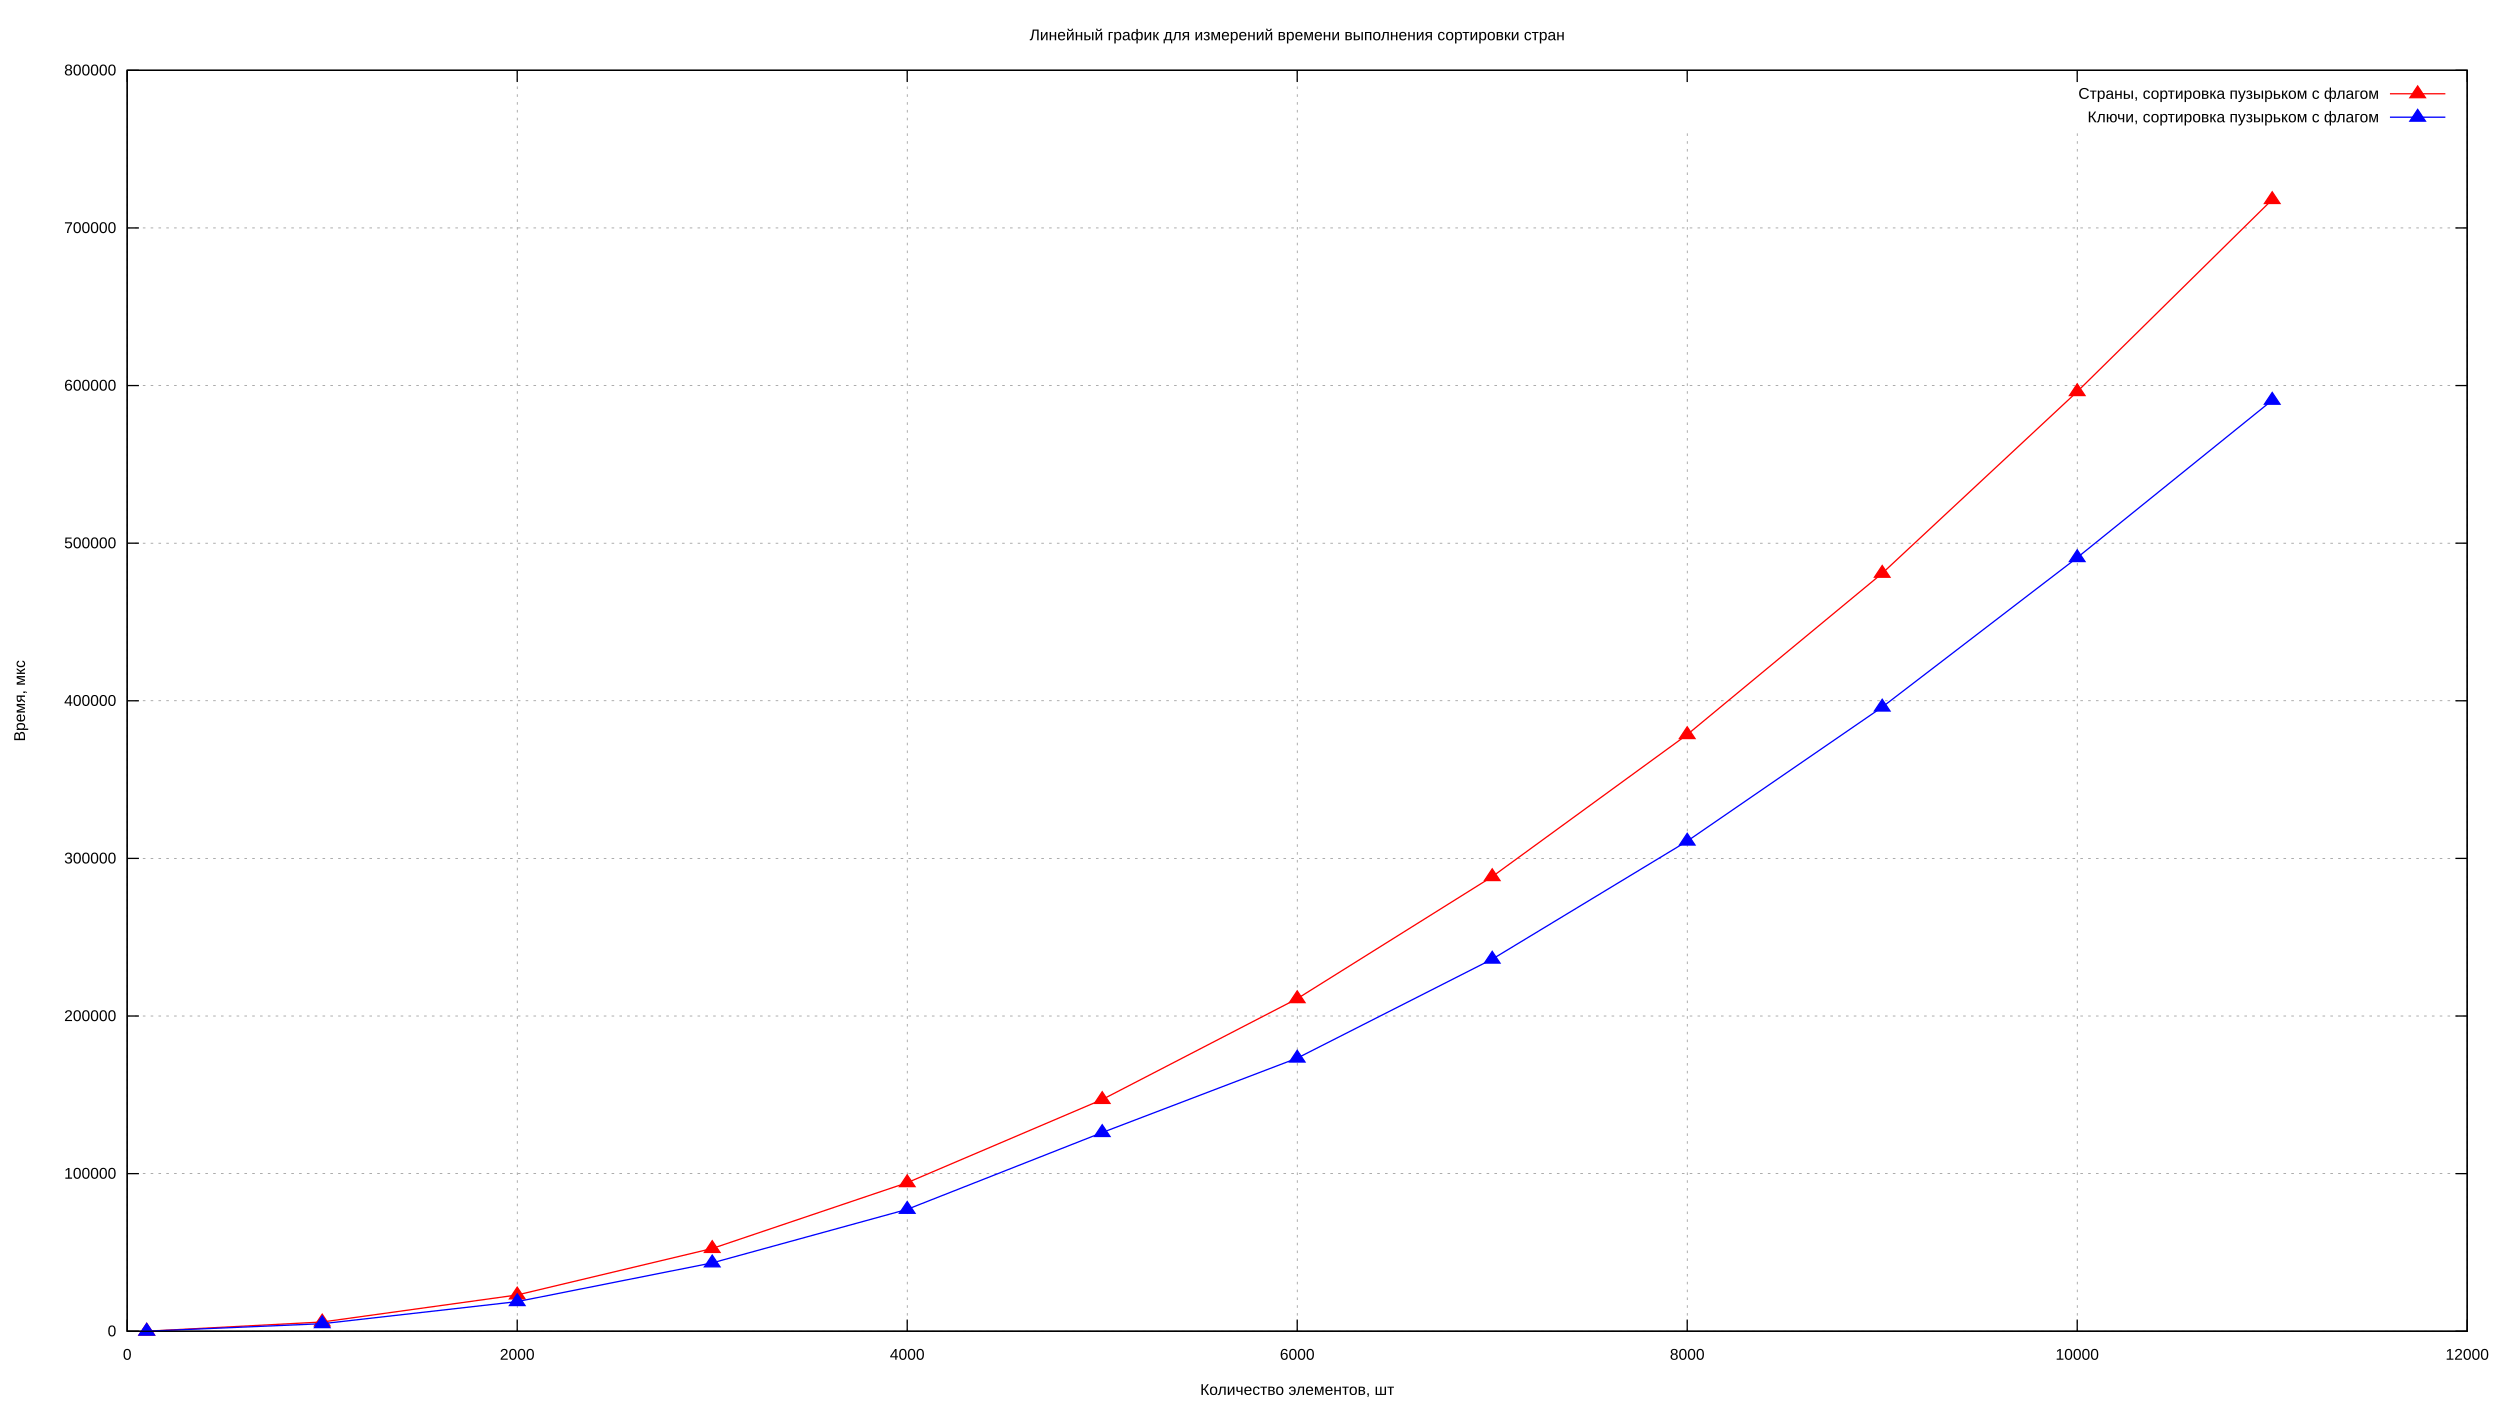
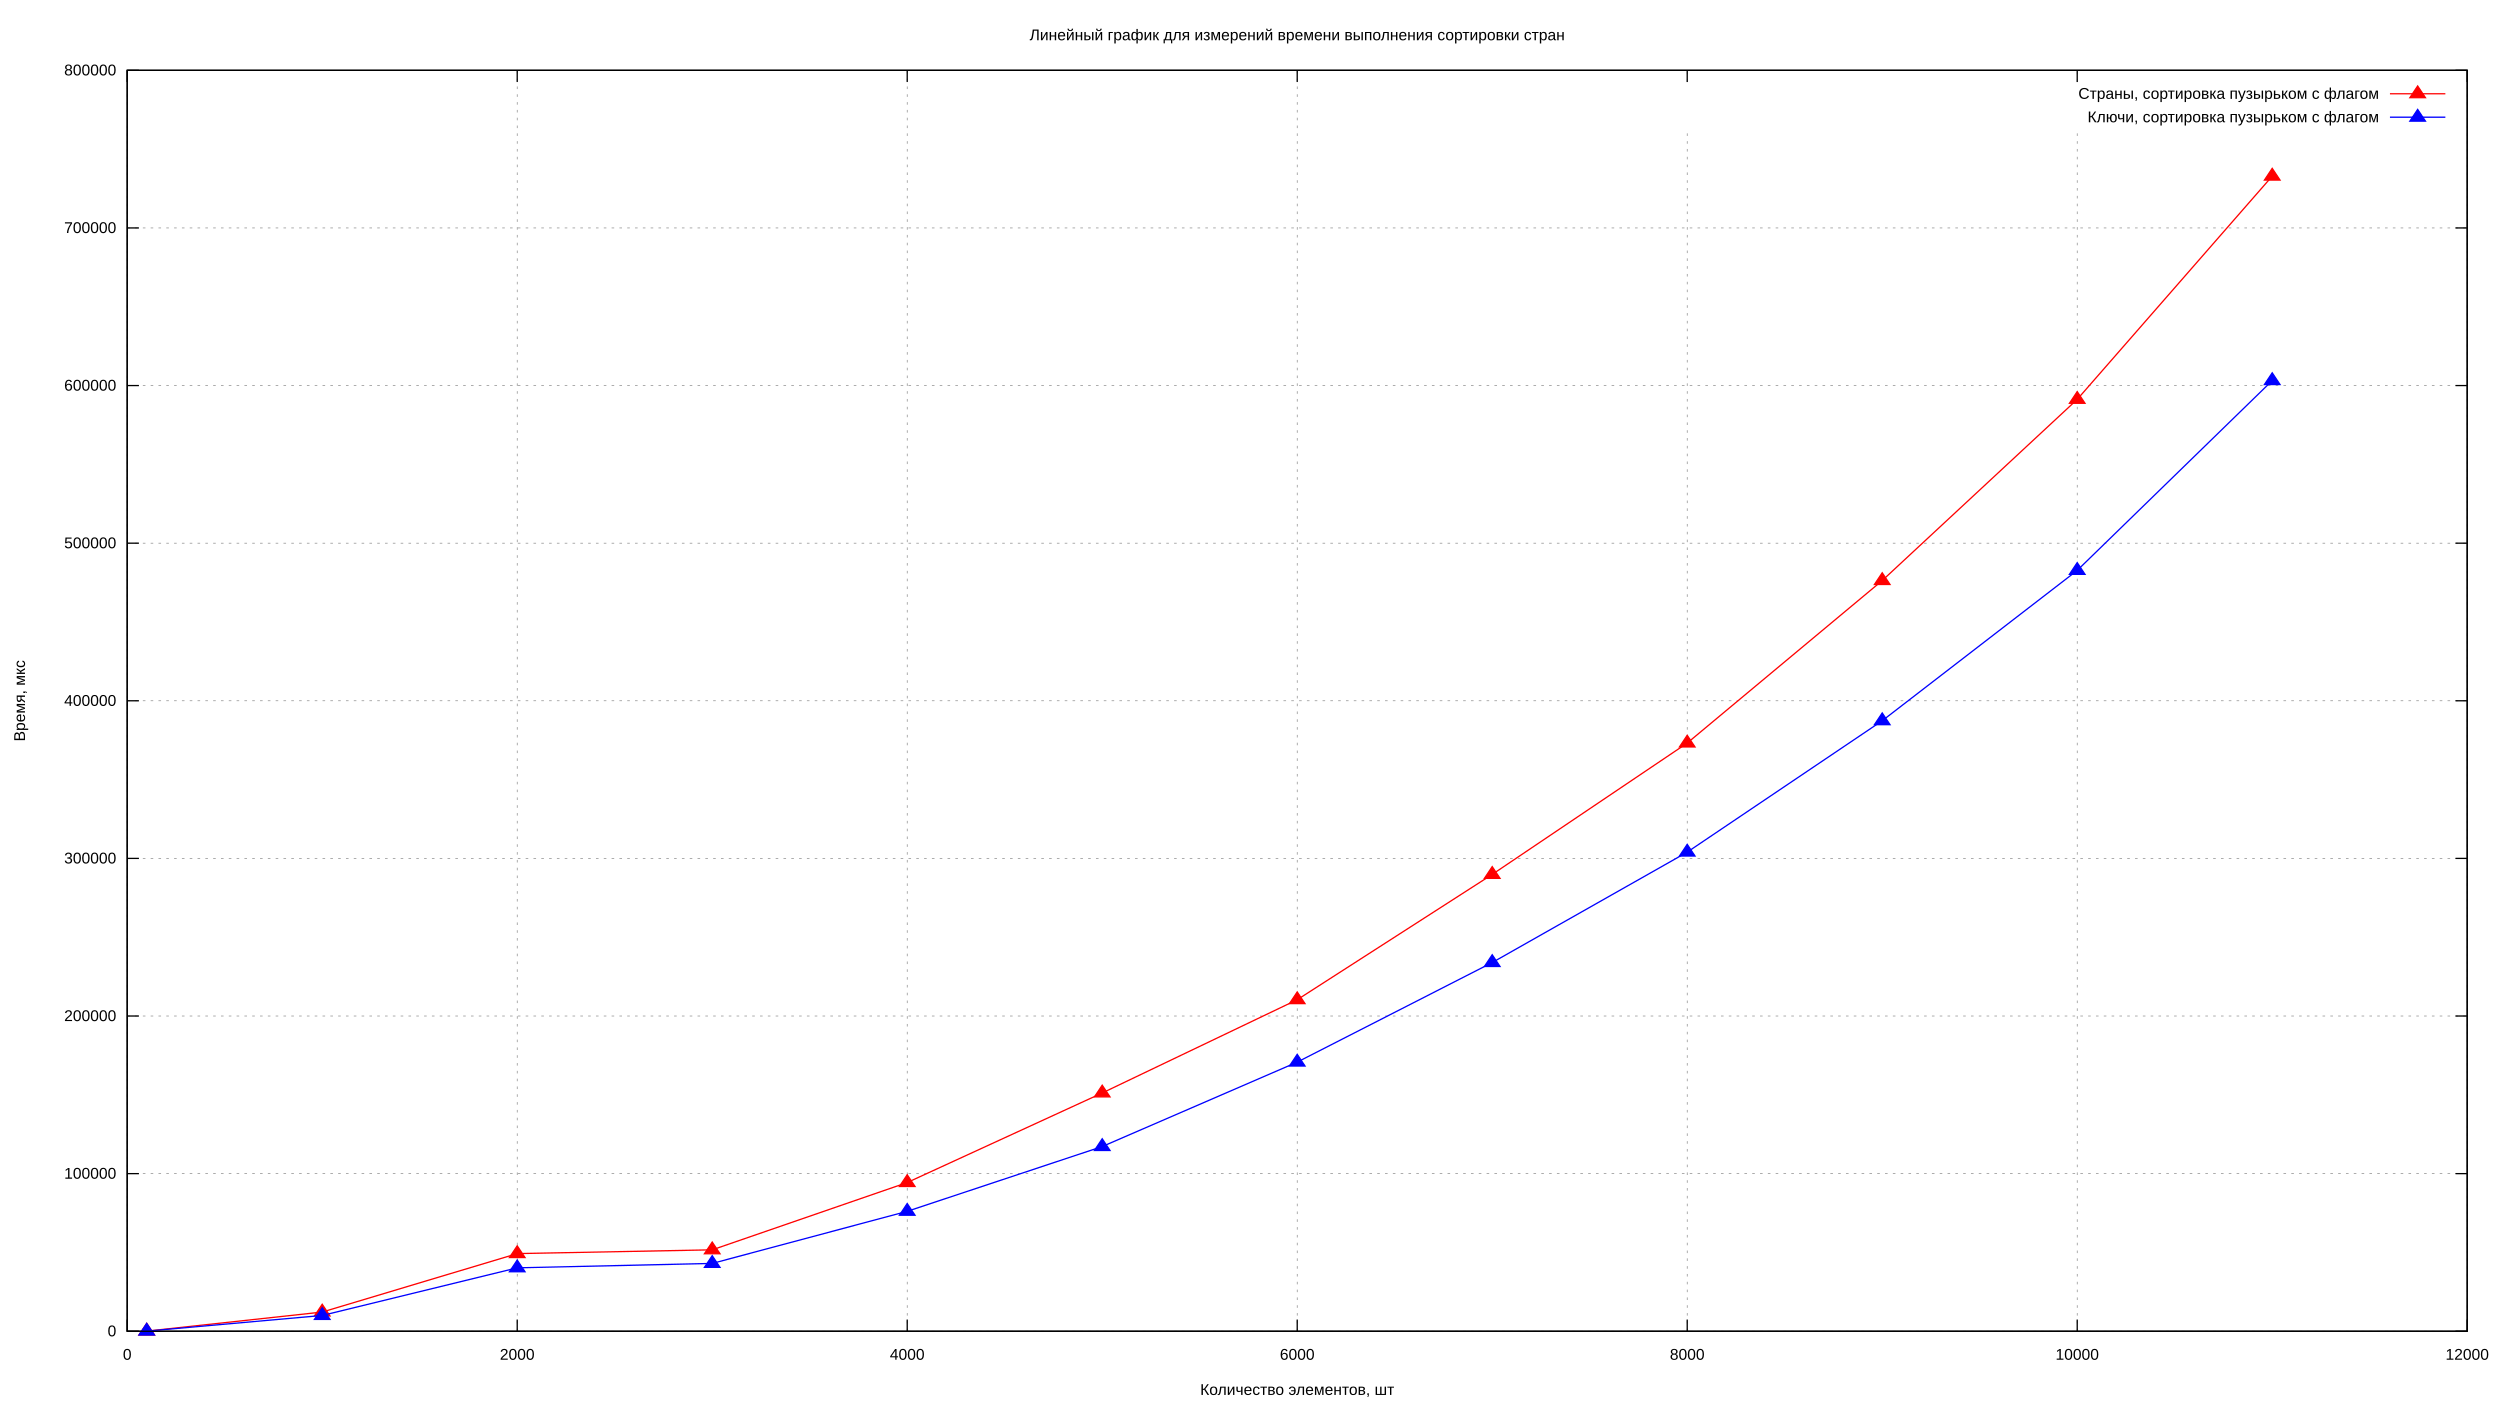
<svg xmlns="http://www.w3.org/2000/svg" xmlns:xlink="http://www.w3.org/1999/xlink" width="1920" height="1080" viewBox="0 0 1920 1080">
  <g id="gnuplot_canvas">
    <rect x="0" y="0" width="1920" height="1080" fill="none" />
    <defs>
      <circle id="gpDot" r="0.5" stroke-width="0.5" stroke="currentColor" />
      <path id="gpPt0" stroke-width="0.222" stroke="currentColor" d="M-1,0 h2 M0,-1 v2" />
      <path id="gpPt1" stroke-width="0.222" stroke="currentColor" d="M-1,-1 L1,1 M1,-1 L-1,1" />
      <path id="gpPt2" stroke-width="0.222" stroke="currentColor" d="M-1,0 L1,0 M0,-1 L0,1 M-1,-1 L1,1 M-1,1 L1,-1" />
      <rect id="gpPt3" stroke-width="0.222" stroke="currentColor" x="-1" y="-1" width="2" height="2" />
      <rect id="gpPt4" stroke-width="0.222" stroke="currentColor" fill="currentColor" x="-1" y="-1" width="2" height="2" />
      <circle id="gpPt5" stroke-width="0.222" stroke="currentColor" cx="0" cy="0" r="1" />
      <use xlink:href="#gpPt5" id="gpPt6" fill="currentColor" stroke="none" />
      <path id="gpPt7" stroke-width="0.222" stroke="currentColor" d="M0,-1.33 L-1.33,0.67 L1.33,0.67 z" />
      <use xlink:href="#gpPt7" id="gpPt8" fill="currentColor" stroke="none" />
      <use xlink:href="#gpPt7" id="gpPt9" stroke="currentColor" transform="rotate(180)" />
      <use xlink:href="#gpPt9" id="gpPt10" fill="currentColor" stroke="none" />
      <use xlink:href="#gpPt3" id="gpPt11" stroke="currentColor" transform="rotate(45)" />
      <use xlink:href="#gpPt11" id="gpPt12" fill="currentColor" stroke="none" />
      <path id="gpPt13" stroke-width="0.222" stroke="currentColor" d="M0,1.330 L1.265,0.411 L0.782,-1.067 L-0.782,-1.076 L-1.265,0.411 z" />
      <use xlink:href="#gpPt13" id="gpPt14" fill="currentColor" stroke="none" />
      <filter id="textbox" filterUnits="objectBoundingBox" x="0" y="0" height="1" width="1">
        <feFlood flood-color="white" flood-opacity="1" result="bgnd" />
        <feComposite in="SourceGraphic" in2="bgnd" operator="atop" />
      </filter>
      <filter id="greybox" filterUnits="objectBoundingBox" x="0" y="0" height="1" width="1">
        <feFlood flood-color="lightgrey" flood-opacity="1" result="grey" />
        <feComposite in="SourceGraphic" in2="grey" operator="atop" />
      </filter>
    </defs>
    <g fill="none" color="white" stroke="currentColor" stroke-width="1.00" stroke-linecap="butt" stroke-linejoin="miter">
</g>
    <g fill="none" color="black" stroke="currentColor" stroke-width="1.00" stroke-linecap="butt" stroke-linejoin="miter">
</g>
    <g fill="none" color="black" stroke="black" stroke-width="0.50" stroke-linecap="butt" stroke-linejoin="miter">
</g>
    <g fill="none" color="gray" stroke="currentColor" stroke-width="0.50" stroke-linecap="butt" stroke-linejoin="miter">
      <path stroke="gray" stroke-dasharray="2,4" class="gridline" d="M97.70,1022.40 L1894.82,1022.40  " />
    </g>
    <g fill="none" color="gray" stroke="gray" stroke-width="1.00" stroke-linecap="butt" stroke-linejoin="miter">
</g>
    <g fill="none" color="black" stroke="currentColor" stroke-width="1.00" stroke-linecap="butt" stroke-linejoin="miter">
      <path stroke="black" d="M97.70,1022.40 L106.70,1022.40 M1894.82,1022.40 L1885.82,1022.40  " />
      <g transform="translate(89.31,1026.30)" stroke="none" fill="black" font-family="Arial" font-size="12.00" text-anchor="end">
        <text>
          <tspan font-family="Arial"> 0</tspan>
        </text>
      </g>
    </g>
    <g fill="none" color="black" stroke="currentColor" stroke-width="1.00" stroke-linecap="butt" stroke-linejoin="miter">
</g>
    <g fill="none" color="black" stroke="black" stroke-width="0.50" stroke-linecap="butt" stroke-linejoin="miter">
</g>
    <g fill="none" color="gray" stroke="currentColor" stroke-width="0.50" stroke-linecap="butt" stroke-linejoin="miter">
      <path stroke="gray" stroke-dasharray="2,4" class="gridline" d="M97.70,901.35 L1894.82,901.35  " />
    </g>
    <g fill="none" color="gray" stroke="gray" stroke-width="1.00" stroke-linecap="butt" stroke-linejoin="miter">
</g>
    <g fill="none" color="black" stroke="currentColor" stroke-width="1.00" stroke-linecap="butt" stroke-linejoin="miter">
      <path stroke="black" d="M97.70,901.35 L106.70,901.35 M1894.82,901.35 L1885.82,901.35  " />
      <g transform="translate(89.31,905.25)" stroke="none" fill="black" font-family="Arial" font-size="12.00" text-anchor="end">
        <text>
          <tspan font-family="Arial"> 100000</tspan>
        </text>
      </g>
    </g>
    <g fill="none" color="black" stroke="currentColor" stroke-width="1.00" stroke-linecap="butt" stroke-linejoin="miter">
</g>
    <g fill="none" color="black" stroke="black" stroke-width="0.50" stroke-linecap="butt" stroke-linejoin="miter">
</g>
    <g fill="none" color="gray" stroke="currentColor" stroke-width="0.50" stroke-linecap="butt" stroke-linejoin="miter">
      <path stroke="gray" stroke-dasharray="2,4" class="gridline" d="M97.70,780.30 L1894.82,780.30  " />
    </g>
    <g fill="none" color="gray" stroke="gray" stroke-width="1.00" stroke-linecap="butt" stroke-linejoin="miter">
</g>
    <g fill="none" color="black" stroke="currentColor" stroke-width="1.00" stroke-linecap="butt" stroke-linejoin="miter">
      <path stroke="black" d="M97.70,780.30 L106.70,780.30 M1894.82,780.30 L1885.82,780.30  " />
      <g transform="translate(89.31,784.20)" stroke="none" fill="black" font-family="Arial" font-size="12.00" text-anchor="end">
        <text>
          <tspan font-family="Arial"> 200000</tspan>
        </text>
      </g>
    </g>
    <g fill="none" color="black" stroke="currentColor" stroke-width="1.00" stroke-linecap="butt" stroke-linejoin="miter">
</g>
    <g fill="none" color="black" stroke="black" stroke-width="0.50" stroke-linecap="butt" stroke-linejoin="miter">
</g>
    <g fill="none" color="gray" stroke="currentColor" stroke-width="0.50" stroke-linecap="butt" stroke-linejoin="miter">
      <path stroke="gray" stroke-dasharray="2,4" class="gridline" d="M97.70,659.25 L1894.82,659.25  " />
    </g>
    <g fill="none" color="gray" stroke="gray" stroke-width="1.00" stroke-linecap="butt" stroke-linejoin="miter">
</g>
    <g fill="none" color="black" stroke="currentColor" stroke-width="1.00" stroke-linecap="butt" stroke-linejoin="miter">
      <path stroke="black" d="M97.70,659.25 L106.70,659.25 M1894.82,659.25 L1885.82,659.25  " />
      <g transform="translate(89.31,663.15)" stroke="none" fill="black" font-family="Arial" font-size="12.00" text-anchor="end">
        <text>
          <tspan font-family="Arial"> 300000</tspan>
        </text>
      </g>
    </g>
    <g fill="none" color="black" stroke="currentColor" stroke-width="1.00" stroke-linecap="butt" stroke-linejoin="miter">
</g>
    <g fill="none" color="black" stroke="black" stroke-width="0.50" stroke-linecap="butt" stroke-linejoin="miter">
</g>
    <g fill="none" color="gray" stroke="currentColor" stroke-width="0.50" stroke-linecap="butt" stroke-linejoin="miter">
      <path stroke="gray" stroke-dasharray="2,4" class="gridline" d="M97.70,538.20 L1894.82,538.20  " />
    </g>
    <g fill="none" color="gray" stroke="gray" stroke-width="1.00" stroke-linecap="butt" stroke-linejoin="miter">
</g>
    <g fill="none" color="black" stroke="currentColor" stroke-width="1.00" stroke-linecap="butt" stroke-linejoin="miter">
      <path stroke="black" d="M97.70,538.20 L106.70,538.20 M1894.82,538.20 L1885.82,538.20  " />
      <g transform="translate(89.31,542.10)" stroke="none" fill="black" font-family="Arial" font-size="12.00" text-anchor="end">
        <text>
          <tspan font-family="Arial"> 400000</tspan>
        </text>
      </g>
    </g>
    <g fill="none" color="black" stroke="currentColor" stroke-width="1.00" stroke-linecap="butt" stroke-linejoin="miter">
</g>
    <g fill="none" color="black" stroke="black" stroke-width="0.50" stroke-linecap="butt" stroke-linejoin="miter">
</g>
    <g fill="none" color="gray" stroke="currentColor" stroke-width="0.50" stroke-linecap="butt" stroke-linejoin="miter">
      <path stroke="gray" stroke-dasharray="2,4" class="gridline" d="M97.70,417.16 L1894.82,417.16  " />
    </g>
    <g fill="none" color="gray" stroke="gray" stroke-width="1.00" stroke-linecap="butt" stroke-linejoin="miter">
</g>
    <g fill="none" color="black" stroke="currentColor" stroke-width="1.00" stroke-linecap="butt" stroke-linejoin="miter">
      <path stroke="black" d="M97.70,417.16 L106.70,417.16 M1894.82,417.16 L1885.82,417.16  " />
      <g transform="translate(89.31,421.06)" stroke="none" fill="black" font-family="Arial" font-size="12.00" text-anchor="end">
        <text>
          <tspan font-family="Arial"> 500000</tspan>
        </text>
      </g>
    </g>
    <g fill="none" color="black" stroke="currentColor" stroke-width="1.00" stroke-linecap="butt" stroke-linejoin="miter">
</g>
    <g fill="none" color="black" stroke="black" stroke-width="0.50" stroke-linecap="butt" stroke-linejoin="miter">
</g>
    <g fill="none" color="gray" stroke="currentColor" stroke-width="0.50" stroke-linecap="butt" stroke-linejoin="miter">
      <path stroke="gray" stroke-dasharray="2,4" class="gridline" d="M97.70,296.11 L1894.82,296.11  " />
    </g>
    <g fill="none" color="gray" stroke="gray" stroke-width="1.00" stroke-linecap="butt" stroke-linejoin="miter">
</g>
    <g fill="none" color="black" stroke="currentColor" stroke-width="1.00" stroke-linecap="butt" stroke-linejoin="miter">
      <path stroke="black" d="M97.70,296.11 L106.70,296.11 M1894.82,296.11 L1885.82,296.11  " />
      <g transform="translate(89.31,300.01)" stroke="none" fill="black" font-family="Arial" font-size="12.00" text-anchor="end">
        <text>
          <tspan font-family="Arial"> 600000</tspan>
        </text>
      </g>
    </g>
    <g fill="none" color="black" stroke="currentColor" stroke-width="1.00" stroke-linecap="butt" stroke-linejoin="miter">
</g>
    <g fill="none" color="black" stroke="black" stroke-width="0.50" stroke-linecap="butt" stroke-linejoin="miter">
</g>
    <g fill="none" color="gray" stroke="currentColor" stroke-width="0.50" stroke-linecap="butt" stroke-linejoin="miter">
      <path stroke="gray" stroke-dasharray="2,4" class="gridline" d="M97.70,175.06 L1894.82,175.06  " />
    </g>
    <g fill="none" color="gray" stroke="gray" stroke-width="1.00" stroke-linecap="butt" stroke-linejoin="miter">
</g>
    <g fill="none" color="black" stroke="currentColor" stroke-width="1.00" stroke-linecap="butt" stroke-linejoin="miter">
      <path stroke="black" d="M97.70,175.06 L106.70,175.06 M1894.82,175.06 L1885.82,175.06  " />
      <g transform="translate(89.31,178.96)" stroke="none" fill="black" font-family="Arial" font-size="12.00" text-anchor="end">
        <text>
          <tspan font-family="Arial"> 700000</tspan>
        </text>
      </g>
    </g>
    <g fill="none" color="black" stroke="currentColor" stroke-width="1.00" stroke-linecap="butt" stroke-linejoin="miter">
</g>
    <g fill="none" color="black" stroke="black" stroke-width="0.50" stroke-linecap="butt" stroke-linejoin="miter">
</g>
    <g fill="none" color="gray" stroke="currentColor" stroke-width="0.50" stroke-linecap="butt" stroke-linejoin="miter">
      <path stroke="gray" stroke-dasharray="2,4" class="gridline" d="M97.70,54.01 L1894.82,54.01  " />
    </g>
    <g fill="none" color="gray" stroke="gray" stroke-width="1.00" stroke-linecap="butt" stroke-linejoin="miter">
</g>
    <g fill="none" color="black" stroke="currentColor" stroke-width="1.00" stroke-linecap="butt" stroke-linejoin="miter">
      <path stroke="black" d="M97.70,54.01 L106.70,54.01 M1894.82,54.01 L1885.82,54.01  " />
      <g transform="translate(89.31,57.91)" stroke="none" fill="black" font-family="Arial" font-size="12.00" text-anchor="end">
        <text>
          <tspan font-family="Arial"> 800000</tspan>
        </text>
      </g>
    </g>
    <g fill="none" color="black" stroke="currentColor" stroke-width="1.00" stroke-linecap="butt" stroke-linejoin="miter">
</g>
    <g fill="none" color="black" stroke="black" stroke-width="0.50" stroke-linecap="butt" stroke-linejoin="miter">
</g>
    <g fill="none" color="gray" stroke="currentColor" stroke-width="0.50" stroke-linecap="butt" stroke-linejoin="miter">
      <path stroke="gray" stroke-dasharray="2,4" class="gridline" d="M97.70,1022.40 L97.70,54.01  " />
    </g>
    <g fill="none" color="gray" stroke="gray" stroke-width="1.00" stroke-linecap="butt" stroke-linejoin="miter">
</g>
    <g fill="none" color="black" stroke="currentColor" stroke-width="1.00" stroke-linecap="butt" stroke-linejoin="miter">
      <path stroke="black" d="M97.70,1022.40 L97.70,1013.40 M97.70,54.01 L97.70,63.01  " />
      <g transform="translate(97.70,1044.30)" stroke="none" fill="black" font-family="Arial" font-size="12.00" text-anchor="middle">
        <text>
          <tspan font-family="Arial"> 0</tspan>
        </text>
      </g>
    </g>
    <g fill="none" color="black" stroke="currentColor" stroke-width="1.00" stroke-linecap="butt" stroke-linejoin="miter">
</g>
    <g fill="none" color="black" stroke="black" stroke-width="0.50" stroke-linecap="butt" stroke-linejoin="miter">
</g>
    <g fill="none" color="gray" stroke="currentColor" stroke-width="0.50" stroke-linecap="butt" stroke-linejoin="miter">
      <path stroke="gray" stroke-dasharray="2,4" class="gridline" d="M397.22,1022.40 L397.22,54.01  " />
    </g>
    <g fill="none" color="gray" stroke="gray" stroke-width="1.00" stroke-linecap="butt" stroke-linejoin="miter">
</g>
    <g fill="none" color="black" stroke="currentColor" stroke-width="1.00" stroke-linecap="butt" stroke-linejoin="miter">
      <path stroke="black" d="M397.22,1022.40 L397.22,1013.40 M397.22,54.01 L397.22,63.01  " />
      <g transform="translate(397.22,1044.30)" stroke="none" fill="black" font-family="Arial" font-size="12.00" text-anchor="middle">
        <text>
          <tspan font-family="Arial"> 2000</tspan>
        </text>
      </g>
    </g>
    <g fill="none" color="black" stroke="currentColor" stroke-width="1.00" stroke-linecap="butt" stroke-linejoin="miter">
</g>
    <g fill="none" color="black" stroke="black" stroke-width="0.50" stroke-linecap="butt" stroke-linejoin="miter">
</g>
    <g fill="none" color="gray" stroke="currentColor" stroke-width="0.50" stroke-linecap="butt" stroke-linejoin="miter">
      <path stroke="gray" stroke-dasharray="2,4" class="gridline" d="M696.74,1022.40 L696.74,54.01  " />
    </g>
    <g fill="none" color="gray" stroke="gray" stroke-width="1.00" stroke-linecap="butt" stroke-linejoin="miter">
</g>
    <g fill="none" color="black" stroke="currentColor" stroke-width="1.00" stroke-linecap="butt" stroke-linejoin="miter">
      <path stroke="black" d="M696.74,1022.40 L696.74,1013.40 M696.74,54.01 L696.74,63.01  " />
      <g transform="translate(696.74,1044.30)" stroke="none" fill="black" font-family="Arial" font-size="12.00" text-anchor="middle">
        <text>
          <tspan font-family="Arial"> 4000</tspan>
        </text>
      </g>
    </g>
    <g fill="none" color="black" stroke="currentColor" stroke-width="1.00" stroke-linecap="butt" stroke-linejoin="miter">
</g>
    <g fill="none" color="black" stroke="black" stroke-width="0.50" stroke-linecap="butt" stroke-linejoin="miter">
</g>
    <g fill="none" color="gray" stroke="currentColor" stroke-width="0.50" stroke-linecap="butt" stroke-linejoin="miter">
      <path stroke="gray" stroke-dasharray="2,4" class="gridline" d="M996.26,1022.40 L996.26,54.01  " />
    </g>
    <g fill="none" color="gray" stroke="gray" stroke-width="1.00" stroke-linecap="butt" stroke-linejoin="miter">
</g>
    <g fill="none" color="black" stroke="currentColor" stroke-width="1.00" stroke-linecap="butt" stroke-linejoin="miter">
      <path stroke="black" d="M996.26,1022.40 L996.26,1013.40 M996.26,54.01 L996.26,63.01  " />
      <g transform="translate(996.26,1044.30)" stroke="none" fill="black" font-family="Arial" font-size="12.00" text-anchor="middle">
        <text>
          <tspan font-family="Arial"> 6000</tspan>
        </text>
      </g>
    </g>
    <g fill="none" color="black" stroke="currentColor" stroke-width="1.00" stroke-linecap="butt" stroke-linejoin="miter">
</g>
    <g fill="none" color="black" stroke="black" stroke-width="0.50" stroke-linecap="butt" stroke-linejoin="miter">
</g>
    <g fill="none" color="gray" stroke="currentColor" stroke-width="0.50" stroke-linecap="butt" stroke-linejoin="miter">
      <path stroke="gray" stroke-dasharray="2,4" class="gridline" d="M1295.78,1022.40 L1295.78,99.01 M1295.78,63.01 L1295.78,54.01  " />
    </g>
    <g fill="none" color="gray" stroke="gray" stroke-width="1.00" stroke-linecap="butt" stroke-linejoin="miter">
</g>
    <g fill="none" color="black" stroke="currentColor" stroke-width="1.00" stroke-linecap="butt" stroke-linejoin="miter">
      <path stroke="black" d="M1295.78,1022.40 L1295.78,1013.40 M1295.78,54.01 L1295.78,63.01  " />
      <g transform="translate(1295.78,1044.30)" stroke="none" fill="black" font-family="Arial" font-size="12.00" text-anchor="middle">
        <text>
          <tspan font-family="Arial"> 8000</tspan>
        </text>
      </g>
    </g>
    <g fill="none" color="black" stroke="currentColor" stroke-width="1.00" stroke-linecap="butt" stroke-linejoin="miter">
</g>
    <g fill="none" color="black" stroke="black" stroke-width="0.50" stroke-linecap="butt" stroke-linejoin="miter">
</g>
    <g fill="none" color="gray" stroke="currentColor" stroke-width="0.50" stroke-linecap="butt" stroke-linejoin="miter">
      <path stroke="gray" stroke-dasharray="2,4" class="gridline" d="M1595.30,1022.40 L1595.30,99.01 M1595.30,63.01 L1595.30,54.01  " />
    </g>
    <g fill="none" color="gray" stroke="gray" stroke-width="1.00" stroke-linecap="butt" stroke-linejoin="miter">
</g>
    <g fill="none" color="black" stroke="currentColor" stroke-width="1.00" stroke-linecap="butt" stroke-linejoin="miter">
      <path stroke="black" d="M1595.30,1022.40 L1595.30,1013.40 M1595.30,54.01 L1595.30,63.01  " />
      <g transform="translate(1595.30,1044.30)" stroke="none" fill="black" font-family="Arial" font-size="12.00" text-anchor="middle">
        <text>
          <tspan font-family="Arial"> 10000</tspan>
        </text>
      </g>
    </g>
    <g fill="none" color="black" stroke="currentColor" stroke-width="1.00" stroke-linecap="butt" stroke-linejoin="miter">
</g>
    <g fill="none" color="black" stroke="black" stroke-width="0.50" stroke-linecap="butt" stroke-linejoin="miter">
</g>
    <g fill="none" color="gray" stroke="currentColor" stroke-width="0.50" stroke-linecap="butt" stroke-linejoin="miter">
      <path stroke="gray" stroke-dasharray="2,4" class="gridline" d="M1894.82,1022.40 L1894.82,54.01  " />
    </g>
    <g fill="none" color="gray" stroke="gray" stroke-width="1.00" stroke-linecap="butt" stroke-linejoin="miter">
</g>
    <g fill="none" color="black" stroke="currentColor" stroke-width="1.00" stroke-linecap="butt" stroke-linejoin="miter">
      <path stroke="black" d="M1894.82,1022.40 L1894.82,1013.40 M1894.82,54.01 L1894.82,63.01  " />
      <g transform="translate(1894.82,1044.30)" stroke="none" fill="black" font-family="Arial" font-size="12.00" text-anchor="middle">
        <text>
          <tspan font-family="Arial"> 12000</tspan>
        </text>
      </g>
    </g>
    <g fill="none" color="black" stroke="currentColor" stroke-width="1.00" stroke-linecap="butt" stroke-linejoin="miter">
</g>
    <g fill="none" color="black" stroke="currentColor" stroke-width="1.00" stroke-linecap="butt" stroke-linejoin="miter">
      <path stroke="black" d="M97.70,54.01 L97.70,1022.40 L1894.82,1022.40 L1894.82,54.01 L97.70,54.01 Z  " />
    </g>
    <g fill="none" color="black" stroke="currentColor" stroke-width="1.00" stroke-linecap="butt" stroke-linejoin="miter">
</g>
    <g id="gnuplot_plot_1">
      <g fill="none" color="black" stroke="currentColor" stroke-width="1.00" stroke-linecap="butt" stroke-linejoin="miter">
        <g transform="translate(1827.09,75.91)" stroke="none" fill="black" font-family="Arial" font-size="12.00" text-anchor="end">
          <text>
            <tspan font-family="Arial">Страны, сортировка пузырьком с флагом</tspan>
          </text>
        </g>
      </g>
      <g fill="none" color="black" stroke="currentColor" stroke-width="1.00" stroke-linecap="butt" stroke-linejoin="miter">
-         <path stroke="rgb(255,   0,   0)" d="M1835.48,72.01 L1878.04,72.01 M112.68,1022.34 L247.46,1015.28 L397.22,994.52 L546.98,958.84 L696.74,908.29 L846.50,844.42   L996.26,766.97 L1146.02,673.25 L1295.78,564.17 L1445.54,440.30 L1595.30,300.78 L1745.06,153.27  " />
-         <use xlink:href="#gpPt8" transform="translate(112.68,1022.34) scale(4.50)" color="rgb(255,   0,   0)" />
-         <use xlink:href="#gpPt8" transform="translate(247.46,1015.28) scale(4.50)" color="rgb(255,   0,   0)" />
-         <use xlink:href="#gpPt8" transform="translate(397.22,994.52) scale(4.50)" color="rgb(255,   0,   0)" />
-         <use xlink:href="#gpPt8" transform="translate(546.98,958.84) scale(4.50)" color="rgb(255,   0,   0)" />
-         <use xlink:href="#gpPt8" transform="translate(696.74,908.29) scale(4.50)" color="rgb(255,   0,   0)" />
-         <use xlink:href="#gpPt8" transform="translate(846.50,844.42) scale(4.50)" color="rgb(255,   0,   0)" />
-         <use xlink:href="#gpPt8" transform="translate(996.26,766.97) scale(4.50)" color="rgb(255,   0,   0)" />
-         <use xlink:href="#gpPt8" transform="translate(1146.02,673.25) scale(4.50)" color="rgb(255,   0,   0)" />
-         <use xlink:href="#gpPt8" transform="translate(1295.78,564.17) scale(4.50)" color="rgb(255,   0,   0)" />
-         <use xlink:href="#gpPt8" transform="translate(1445.54,440.30) scale(4.50)" color="rgb(255,   0,   0)" />
-         <use xlink:href="#gpPt8" transform="translate(1595.30,300.78) scale(4.50)" color="rgb(255,   0,   0)" />
-         <use xlink:href="#gpPt8" transform="translate(1745.06,153.27) scale(4.50)" color="rgb(255,   0,   0)" />
+         <path stroke="rgb(255,   0,   0)" d="M1835.48,72.01 L1878.04,72.01 M112.68,1022.29 L247.46,1007.65 L397.22,962.77 L546.98,959.87 L696.74,908.18 L846.50,839.40   L996.26,767.78 L1146.02,671.54 L1295.78,570.66 L1445.54,445.86 L1595.30,306.73 L1745.06,135.27  " />
+         <use xlink:href="#gpPt8" transform="translate(112.68,1022.29) scale(4.50)" color="rgb(255,   0,   0)" />
+         <use xlink:href="#gpPt8" transform="translate(247.46,1007.65) scale(4.50)" color="rgb(255,   0,   0)" />
+         <use xlink:href="#gpPt8" transform="translate(397.22,962.77) scale(4.50)" color="rgb(255,   0,   0)" />
+         <use xlink:href="#gpPt8" transform="translate(546.98,959.87) scale(4.50)" color="rgb(255,   0,   0)" />
+         <use xlink:href="#gpPt8" transform="translate(696.74,908.18) scale(4.50)" color="rgb(255,   0,   0)" />
+         <use xlink:href="#gpPt8" transform="translate(846.50,839.40) scale(4.50)" color="rgb(255,   0,   0)" />
+         <use xlink:href="#gpPt8" transform="translate(996.26,767.78) scale(4.50)" color="rgb(255,   0,   0)" />
+         <use xlink:href="#gpPt8" transform="translate(1146.02,671.54) scale(4.50)" color="rgb(255,   0,   0)" />
+         <use xlink:href="#gpPt8" transform="translate(1295.78,570.66) scale(4.50)" color="rgb(255,   0,   0)" />
+         <use xlink:href="#gpPt8" transform="translate(1445.54,445.86) scale(4.50)" color="rgb(255,   0,   0)" />
+         <use xlink:href="#gpPt8" transform="translate(1595.30,306.73) scale(4.50)" color="rgb(255,   0,   0)" />
+         <use xlink:href="#gpPt8" transform="translate(1745.06,135.27) scale(4.50)" color="rgb(255,   0,   0)" />
        <use xlink:href="#gpPt8" transform="translate(1856.76,72.01) scale(4.50)" color="rgb(255,   0,   0)" />
      </g>
    </g>
    <g id="gnuplot_plot_2">
      <g fill="none" color="black" stroke="currentColor" stroke-width="1.00" stroke-linecap="butt" stroke-linejoin="miter">
        <g transform="translate(1827.09,93.91)" stroke="none" fill="black" font-family="Arial" font-size="12.00" text-anchor="end">
          <text>
            <tspan font-family="Arial">Ключи, сортировка пузырьком с флагом</tspan>
          </text>
        </g>
      </g>
      <g fill="none" color="black" stroke="currentColor" stroke-width="1.00" stroke-linecap="butt" stroke-linejoin="miter">
-         <path stroke="rgb(  0,   0, 255)" d="M1835.48,90.01 L1878.04,90.01 M112.68,1022.35 L247.46,1016.60 L397.22,999.62 L546.98,969.89 L696.74,928.76 L846.50,869.78   L996.26,812.63 L1146.02,736.63 L1295.78,645.98 L1445.54,543.03 L1595.30,428.26 L1745.06,307.40  " />
-         <use xlink:href="#gpPt8" transform="translate(112.68,1022.35) scale(4.50)" color="rgb(  0,   0, 255)" />
-         <use xlink:href="#gpPt8" transform="translate(247.46,1016.60) scale(4.50)" color="rgb(  0,   0, 255)" />
-         <use xlink:href="#gpPt8" transform="translate(397.22,999.62) scale(4.50)" color="rgb(  0,   0, 255)" />
-         <use xlink:href="#gpPt8" transform="translate(546.98,969.89) scale(4.50)" color="rgb(  0,   0, 255)" />
-         <use xlink:href="#gpPt8" transform="translate(696.74,928.76) scale(4.50)" color="rgb(  0,   0, 255)" />
-         <use xlink:href="#gpPt8" transform="translate(846.50,869.78) scale(4.50)" color="rgb(  0,   0, 255)" />
-         <use xlink:href="#gpPt8" transform="translate(996.26,812.63) scale(4.50)" color="rgb(  0,   0, 255)" />
-         <use xlink:href="#gpPt8" transform="translate(1146.02,736.63) scale(4.50)" color="rgb(  0,   0, 255)" />
-         <use xlink:href="#gpPt8" transform="translate(1295.78,645.98) scale(4.50)" color="rgb(  0,   0, 255)" />
-         <use xlink:href="#gpPt8" transform="translate(1445.54,543.03) scale(4.50)" color="rgb(  0,   0, 255)" />
-         <use xlink:href="#gpPt8" transform="translate(1595.30,428.26) scale(4.50)" color="rgb(  0,   0, 255)" />
-         <use xlink:href="#gpPt8" transform="translate(1745.06,307.40) scale(4.50)" color="rgb(  0,   0, 255)" />
+         <path stroke="rgb(  0,   0, 255)" d="M1835.48,90.01 L1878.04,90.01 M112.68,1022.30 L247.46,1010.27 L397.22,973.69 L546.98,970.31 L696.74,930.28 L846.50,880.54   L996.26,815.70 L1146.02,739.22 L1295.78,654.43 L1445.54,553.52 L1595.30,438.07 L1745.06,292.30  " />
+         <use xlink:href="#gpPt8" transform="translate(112.68,1022.30) scale(4.50)" color="rgb(  0,   0, 255)" />
+         <use xlink:href="#gpPt8" transform="translate(247.46,1010.27) scale(4.50)" color="rgb(  0,   0, 255)" />
+         <use xlink:href="#gpPt8" transform="translate(397.22,973.69) scale(4.50)" color="rgb(  0,   0, 255)" />
+         <use xlink:href="#gpPt8" transform="translate(546.98,970.31) scale(4.50)" color="rgb(  0,   0, 255)" />
+         <use xlink:href="#gpPt8" transform="translate(696.74,930.28) scale(4.50)" color="rgb(  0,   0, 255)" />
+         <use xlink:href="#gpPt8" transform="translate(846.50,880.54) scale(4.50)" color="rgb(  0,   0, 255)" />
+         <use xlink:href="#gpPt8" transform="translate(996.26,815.70) scale(4.50)" color="rgb(  0,   0, 255)" />
+         <use xlink:href="#gpPt8" transform="translate(1146.02,739.22) scale(4.50)" color="rgb(  0,   0, 255)" />
+         <use xlink:href="#gpPt8" transform="translate(1295.78,654.43) scale(4.50)" color="rgb(  0,   0, 255)" />
+         <use xlink:href="#gpPt8" transform="translate(1445.54,553.52) scale(4.50)" color="rgb(  0,   0, 255)" />
+         <use xlink:href="#gpPt8" transform="translate(1595.30,438.07) scale(4.50)" color="rgb(  0,   0, 255)" />
+         <use xlink:href="#gpPt8" transform="translate(1745.06,292.30) scale(4.50)" color="rgb(  0,   0, 255)" />
        <use xlink:href="#gpPt8" transform="translate(1856.76,90.01) scale(4.50)" color="rgb(  0,   0, 255)" />
      </g>
    </g>
    <g fill="none" color="white" stroke="rgb(  0,   0, 255)" stroke-width="2.00" stroke-linecap="butt" stroke-linejoin="miter">
</g>
    <g fill="none" color="black" stroke="currentColor" stroke-width="2.00" stroke-linecap="butt" stroke-linejoin="miter">
</g>
    <g fill="none" color="black" stroke="black" stroke-width="1.00" stroke-linecap="butt" stroke-linejoin="miter">
</g>
    <g fill="none" color="black" stroke="currentColor" stroke-width="1.00" stroke-linecap="butt" stroke-linejoin="miter">
      <path stroke="black" d="M97.70,54.01 L97.70,1022.40 L1894.82,1022.40 L1894.82,54.01 L97.70,54.01 Z  " />
      <g transform="translate(19.18,538.21) rotate(270.00)" stroke="none" fill="black" font-family="Arial" font-size="12.00" text-anchor="middle">
        <text>
          <tspan font-family="Arial">Время, мкс</tspan>
        </text>
      </g>
    </g>
    <g fill="none" color="black" stroke="currentColor" stroke-width="1.00" stroke-linecap="butt" stroke-linejoin="miter">
      <g transform="translate(996.26,1071.30)" stroke="none" fill="black" font-family="Arial" font-size="12.00" text-anchor="middle">
        <text>
          <tspan font-family="Arial">Количество элементов, шт</tspan>
        </text>
      </g>
    </g>
    <g fill="none" color="black" stroke="currentColor" stroke-width="1.00" stroke-linecap="butt" stroke-linejoin="miter">
</g>
    <g fill="none" color="black" stroke="currentColor" stroke-width="1.00" stroke-linecap="butt" stroke-linejoin="miter">
      <g transform="translate(996.26,30.91)" stroke="none" fill="black" font-family="Arial" font-size="12.00" text-anchor="middle">
        <text>
          <tspan font-family="Arial">Линейный график для измерений времени выполнения сортировки стран</tspan>
        </text>
      </g>
    </g>
    <g fill="none" color="black" stroke="currentColor" stroke-width="1.00" stroke-linecap="butt" stroke-linejoin="miter">
</g>
  </g>
</svg>
